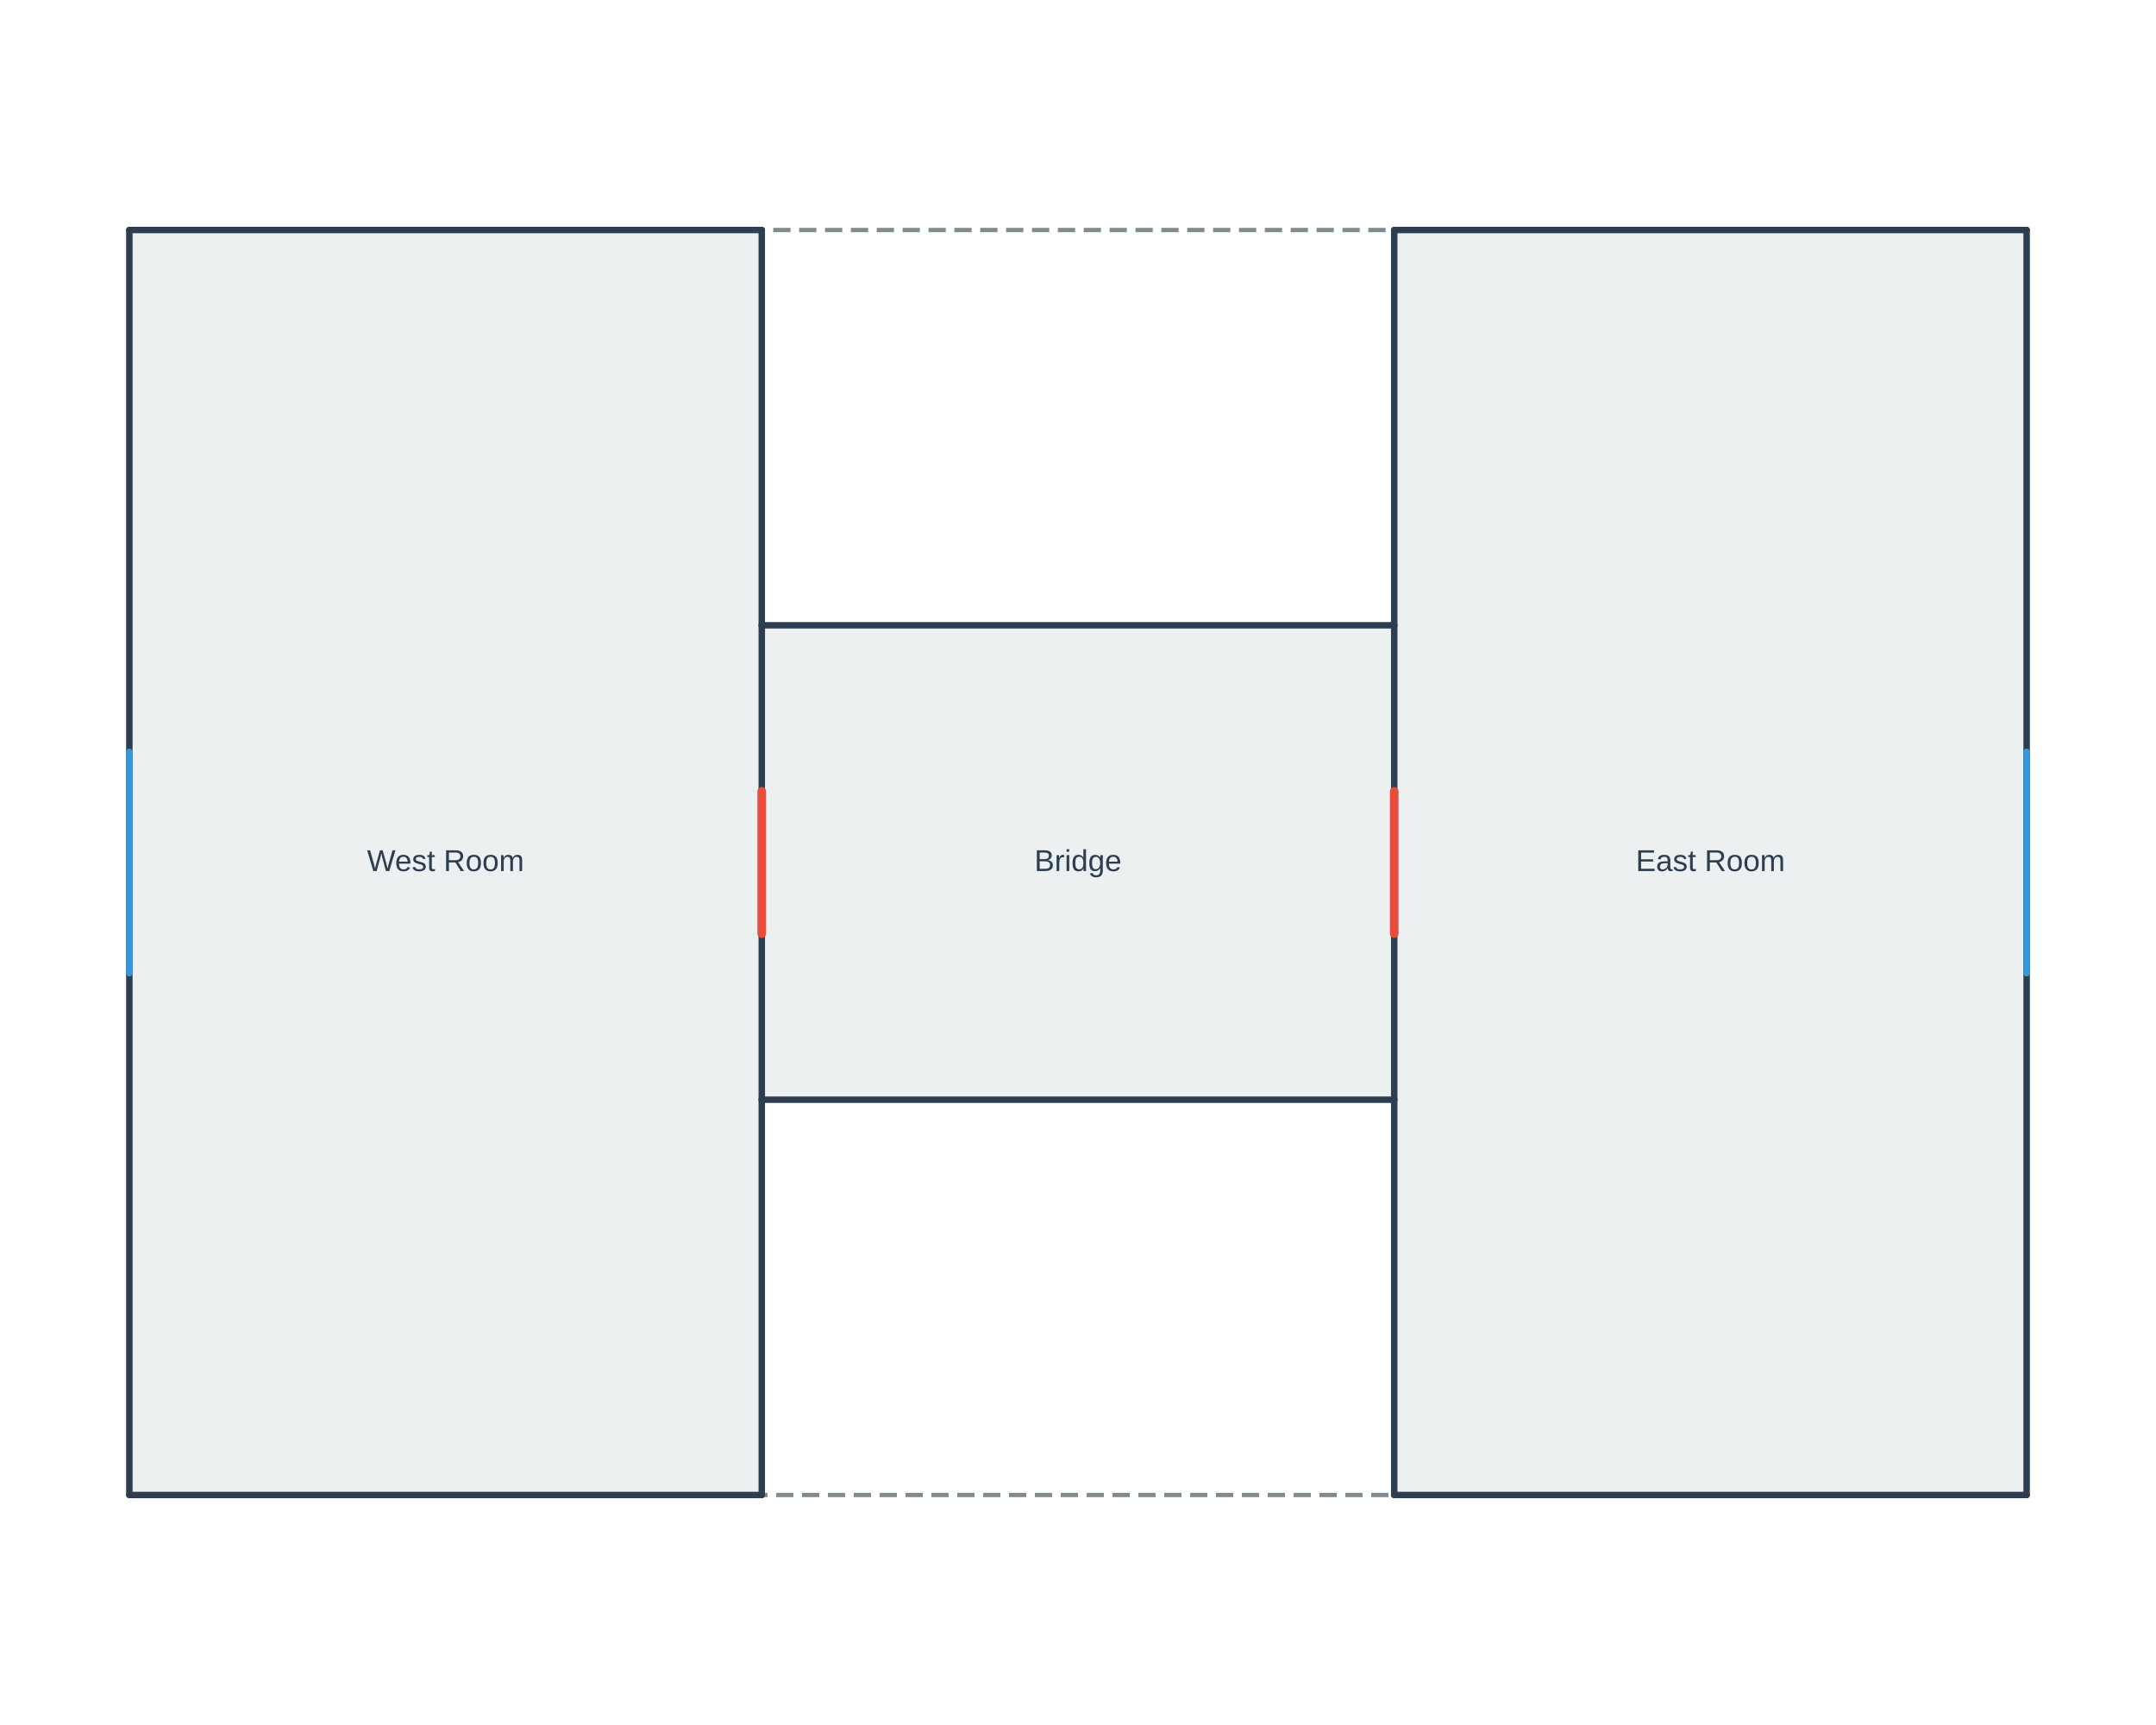
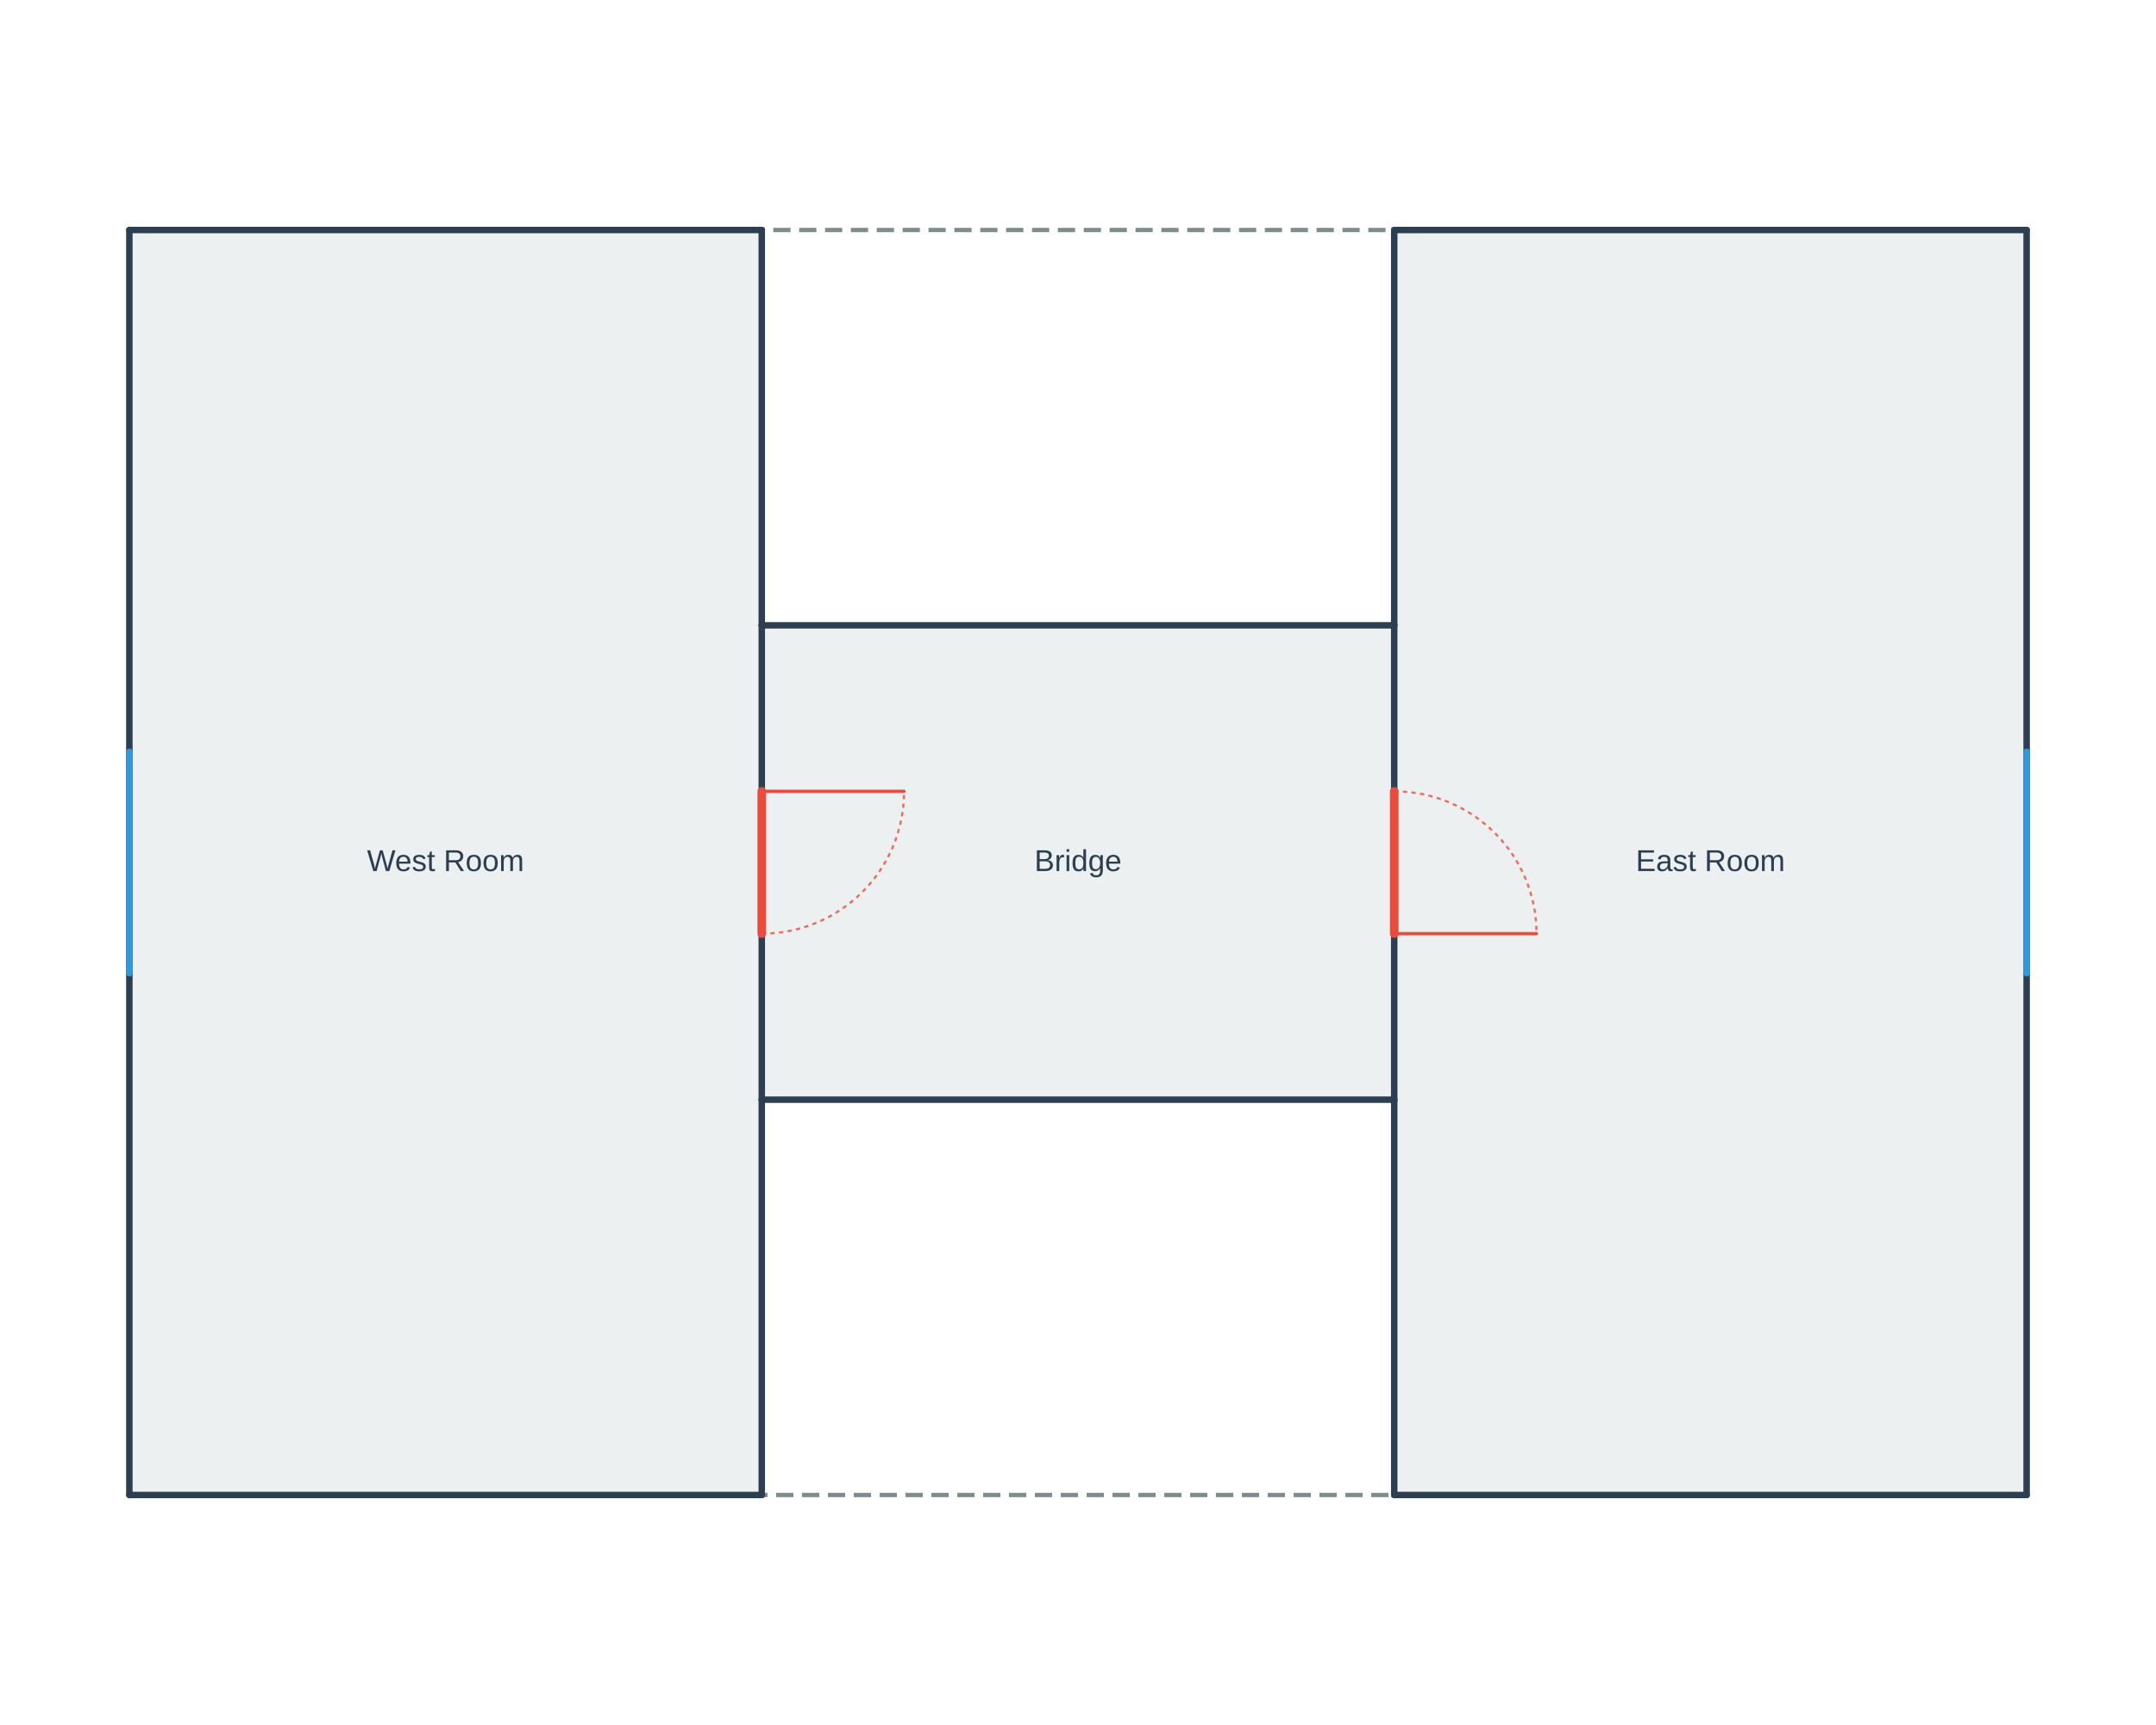
<svg xmlns="http://www.w3.org/2000/svg" width="1000" height="800" viewBox="0 0 1000 800">
  <defs>
    <style>
      .room-label { font-family: Arial, sans-serif; font-weight: 500; }
    </style>
  </defs>
  <rect width="1000" height="800" fill="#ffffff" />
  <path d="M 60.00 693.33 L 940.00 693.33 L 940.00 106.67 L 60.00 106.67 Z" fill="none" stroke="#7f8c8d" stroke-width="2" stroke-dasharray="8,4" />
  <path d="M 60.00 693.33 L 353.33 693.33 L 353.33 106.67 L 60.00 106.67 Z" fill="#ecf0f1" stroke="#bdc3c7" stroke-width="1" />
  <path d="M 646.67 693.33 L 940.00 693.33 L 940.00 106.67 L 646.67 106.67 Z" fill="#ecf0f1" stroke="#bdc3c7" stroke-width="1" />
  <path d="M 353.33 510.00 L 646.67 510.00 L 646.67 290.00 L 353.33 290.00 Z" fill="#ecf0f1" stroke="#bdc3c7" stroke-width="1" />
  <line x1="353.33" y1="510.00" x2="353.33" y2="290.00" stroke="#2c3e50" stroke-width="3" stroke-linecap="round" />
  <line x1="646.67" y1="510.00" x2="646.67" y2="290.00" stroke="#2c3e50" stroke-width="3" stroke-linecap="round" />
  <line x1="60.00" y1="693.33" x2="353.33" y2="693.33" stroke="#2c3e50" stroke-width="3" stroke-linecap="round" />
  <line x1="353.33" y1="693.33" x2="353.33" y2="510.00" stroke="#2c3e50" stroke-width="3" stroke-linecap="round" />
  <line x1="353.33" y1="290.00" x2="353.33" y2="106.67" stroke="#2c3e50" stroke-width="3" stroke-linecap="round" />
  <line x1="60.00" y1="106.67" x2="353.33" y2="106.67" stroke="#2c3e50" stroke-width="3" stroke-linecap="round" />
  <line x1="60.00" y1="693.33" x2="60.00" y2="106.67" stroke="#2c3e50" stroke-width="3" stroke-linecap="round" />
  <line x1="646.67" y1="693.33" x2="940.00" y2="693.33" stroke="#2c3e50" stroke-width="3" stroke-linecap="round" />
  <line x1="940.00" y1="693.33" x2="940.00" y2="106.67" stroke="#2c3e50" stroke-width="3" stroke-linecap="round" />
  <line x1="646.67" y1="106.67" x2="940.00" y2="106.67" stroke="#2c3e50" stroke-width="3" stroke-linecap="round" />
  <line x1="646.67" y1="693.33" x2="646.67" y2="510.00" stroke="#2c3e50" stroke-width="3" stroke-linecap="round" />
  <line x1="646.67" y1="290.00" x2="646.67" y2="106.67" stroke="#2c3e50" stroke-width="3" stroke-linecap="round" />
  <line x1="353.33" y1="510.00" x2="646.67" y2="510.00" stroke="#2c3e50" stroke-width="3" stroke-linecap="round" />
  <line x1="353.33" y1="290.00" x2="646.67" y2="290.00" stroke="#2c3e50" stroke-width="3" stroke-linecap="round" />
  <line x1="353.33" y1="433.00" x2="353.33" y2="367.00" stroke="#e74c3c" stroke-width="4" stroke-linecap="round" />
+   <line class="door-leaf" x1="353.33" y1="367.00" x2="419.33" y2="367.00" stroke="#e74c3c" stroke-width="1.5" stroke-linecap="round" />
+   <path class="door-swing" d="M 353.33 433.00 A 66.00 66.00 0 0 0 419.33 367.00" fill="none" stroke="#e74c3c" stroke-width="1" stroke-dasharray="2,2" opacity="0.8" />
  <line x1="646.67" y1="433.00" x2="646.67" y2="367.00" stroke="#e74c3c" stroke-width="4" stroke-linecap="round" />
+   <line class="door-leaf" x1="646.67" y1="433.00" x2="712.67" y2="433.00" stroke="#e74c3c" stroke-width="1.5" stroke-linecap="round" />
+   <path class="door-swing" d="M 646.67 367.00 A 66.00 66.00 0 0 1 712.67 433.00" fill="none" stroke="#e74c3c" stroke-width="1" stroke-dasharray="2,2" opacity="0.8" />
  <line x1="60.00" y1="451.33" x2="60.00" y2="348.67" stroke="#3498db" stroke-width="3" stroke-linecap="round" />
  <line x1="940.00" y1="451.33" x2="940.00" y2="348.67" stroke="#3498db" stroke-width="3" stroke-linecap="round" />
  <text x="206.67" y="400.00" font-size="14" fill="#2c3e50" text-anchor="middle" dominant-baseline="middle" font-family="Arial, sans-serif">West Room</text>
  <text x="793.33" y="400.00" font-size="14" fill="#2c3e50" text-anchor="middle" dominant-baseline="middle" font-family="Arial, sans-serif">East Room</text>
  <text x="500.00" y="400.00" font-size="14" fill="#2c3e50" text-anchor="middle" dominant-baseline="middle" font-family="Arial, sans-serif">Bridge</text>
</svg>
